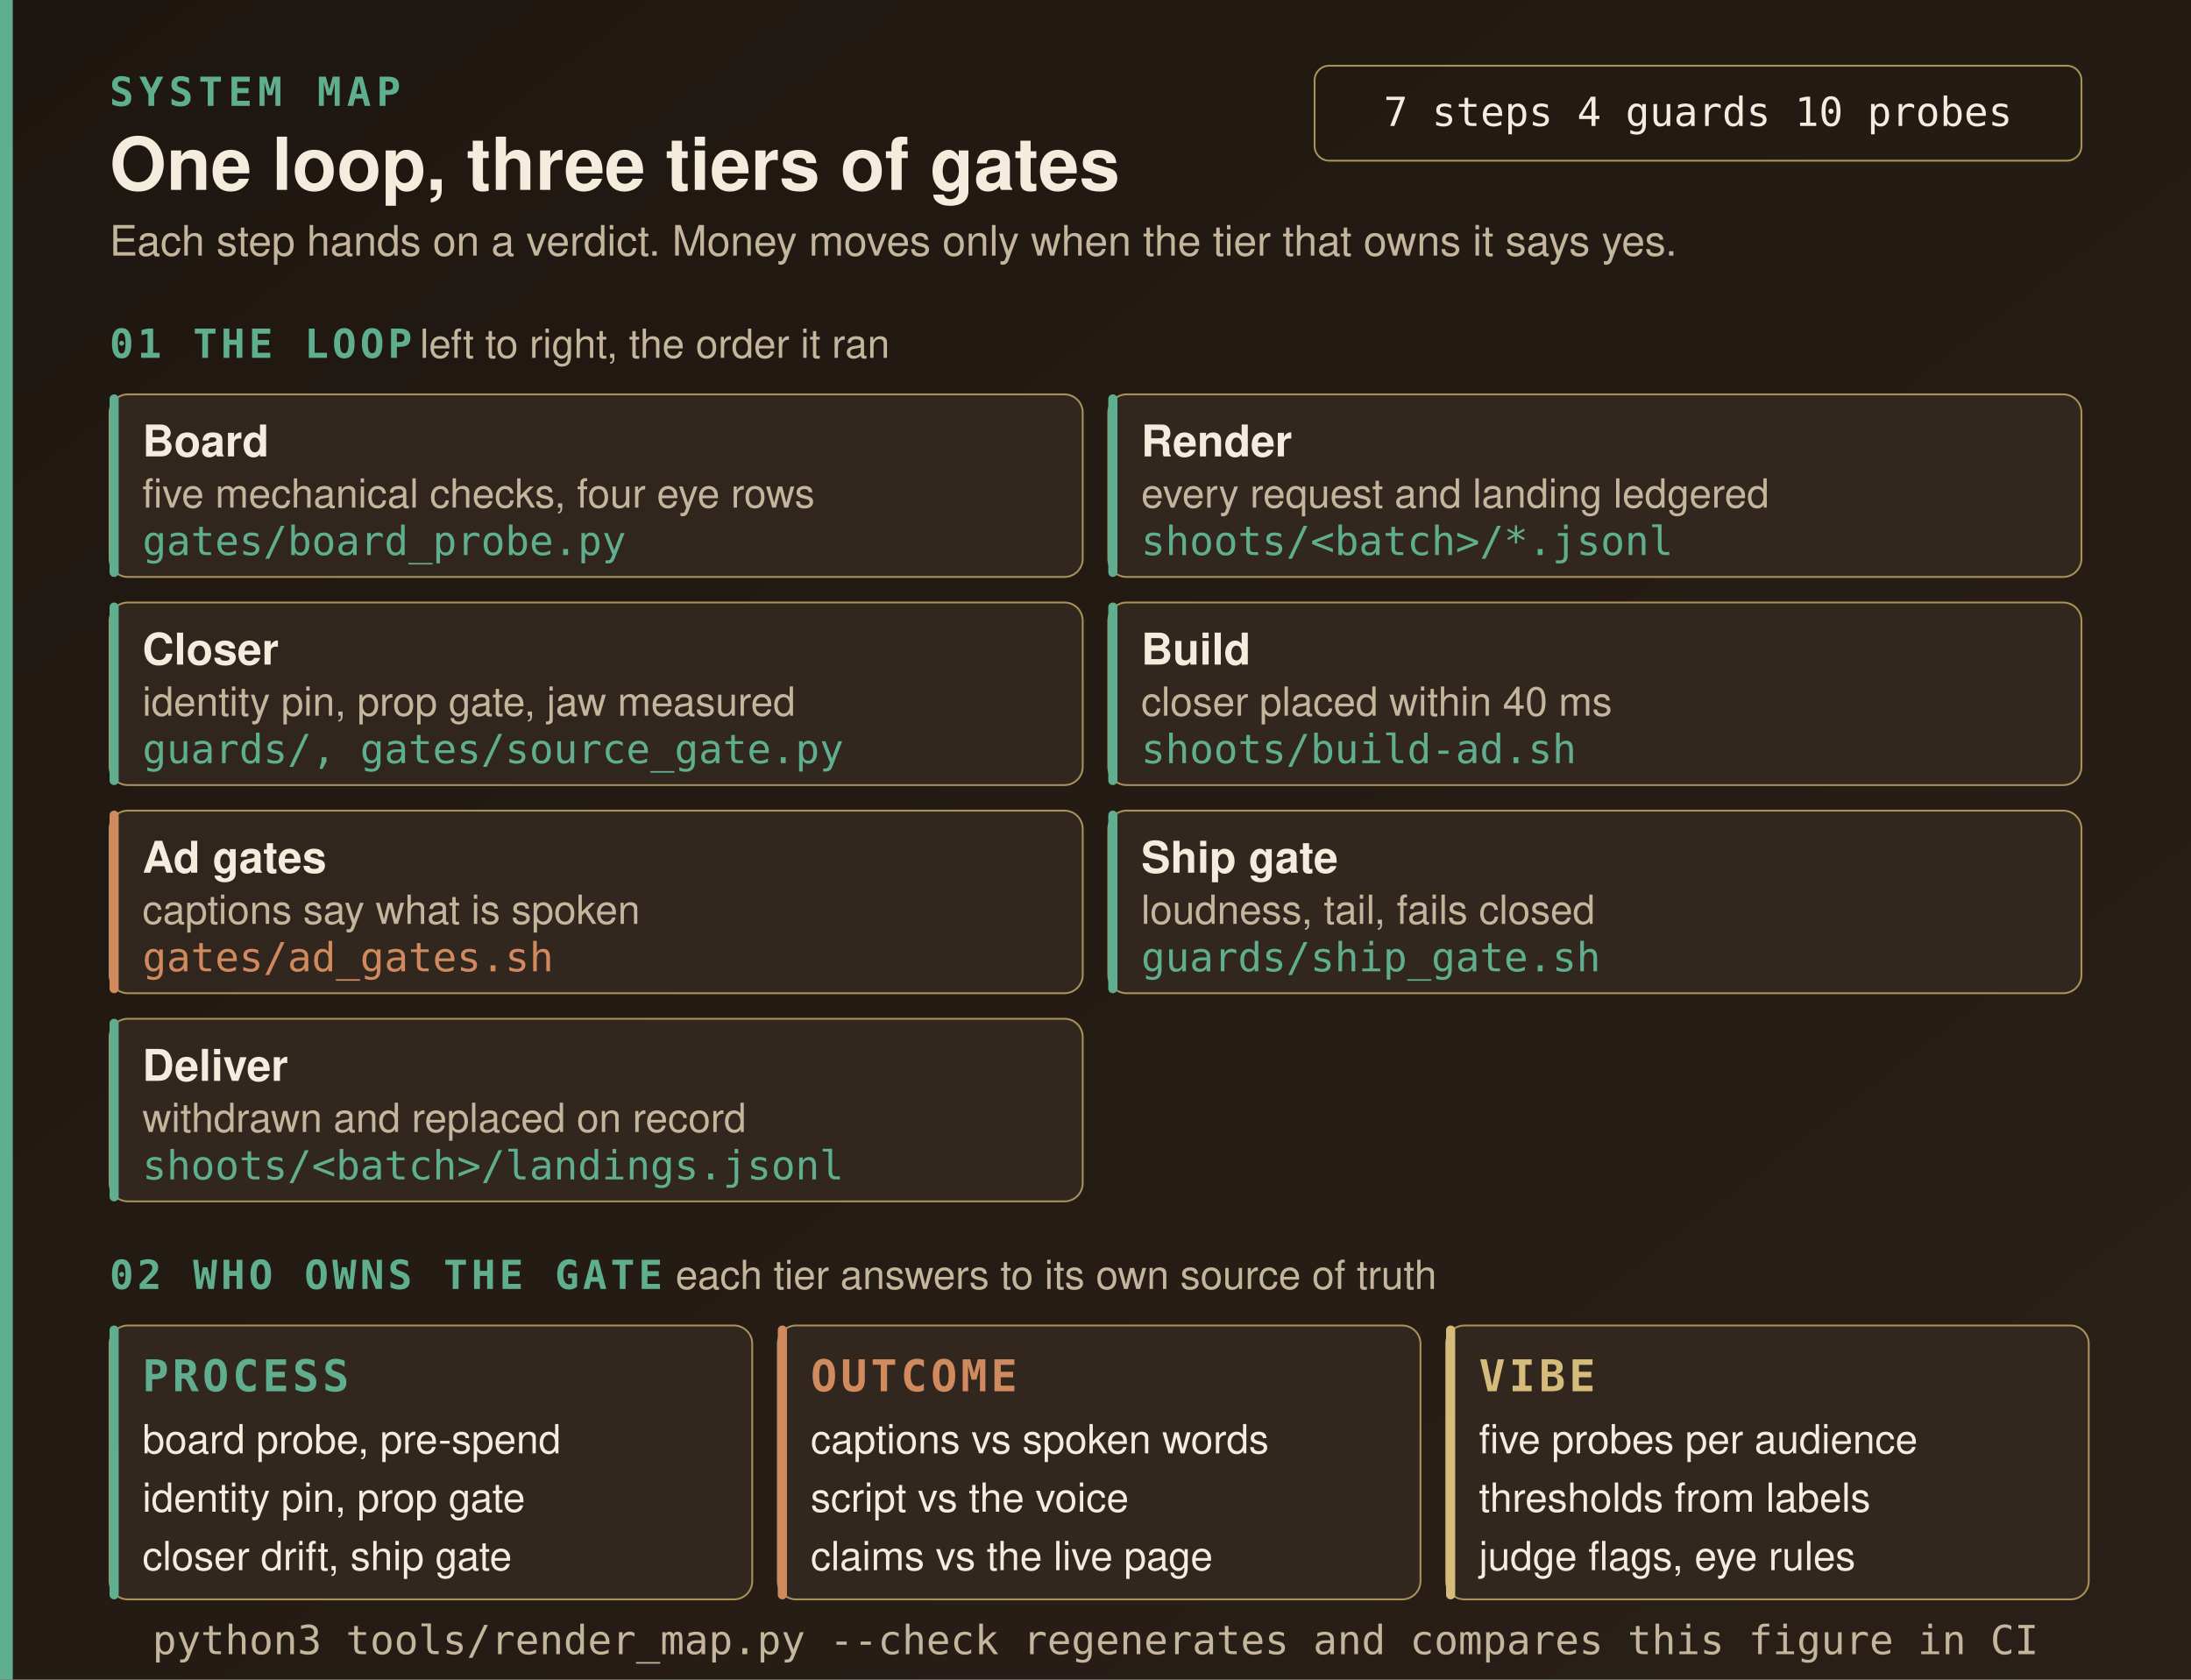
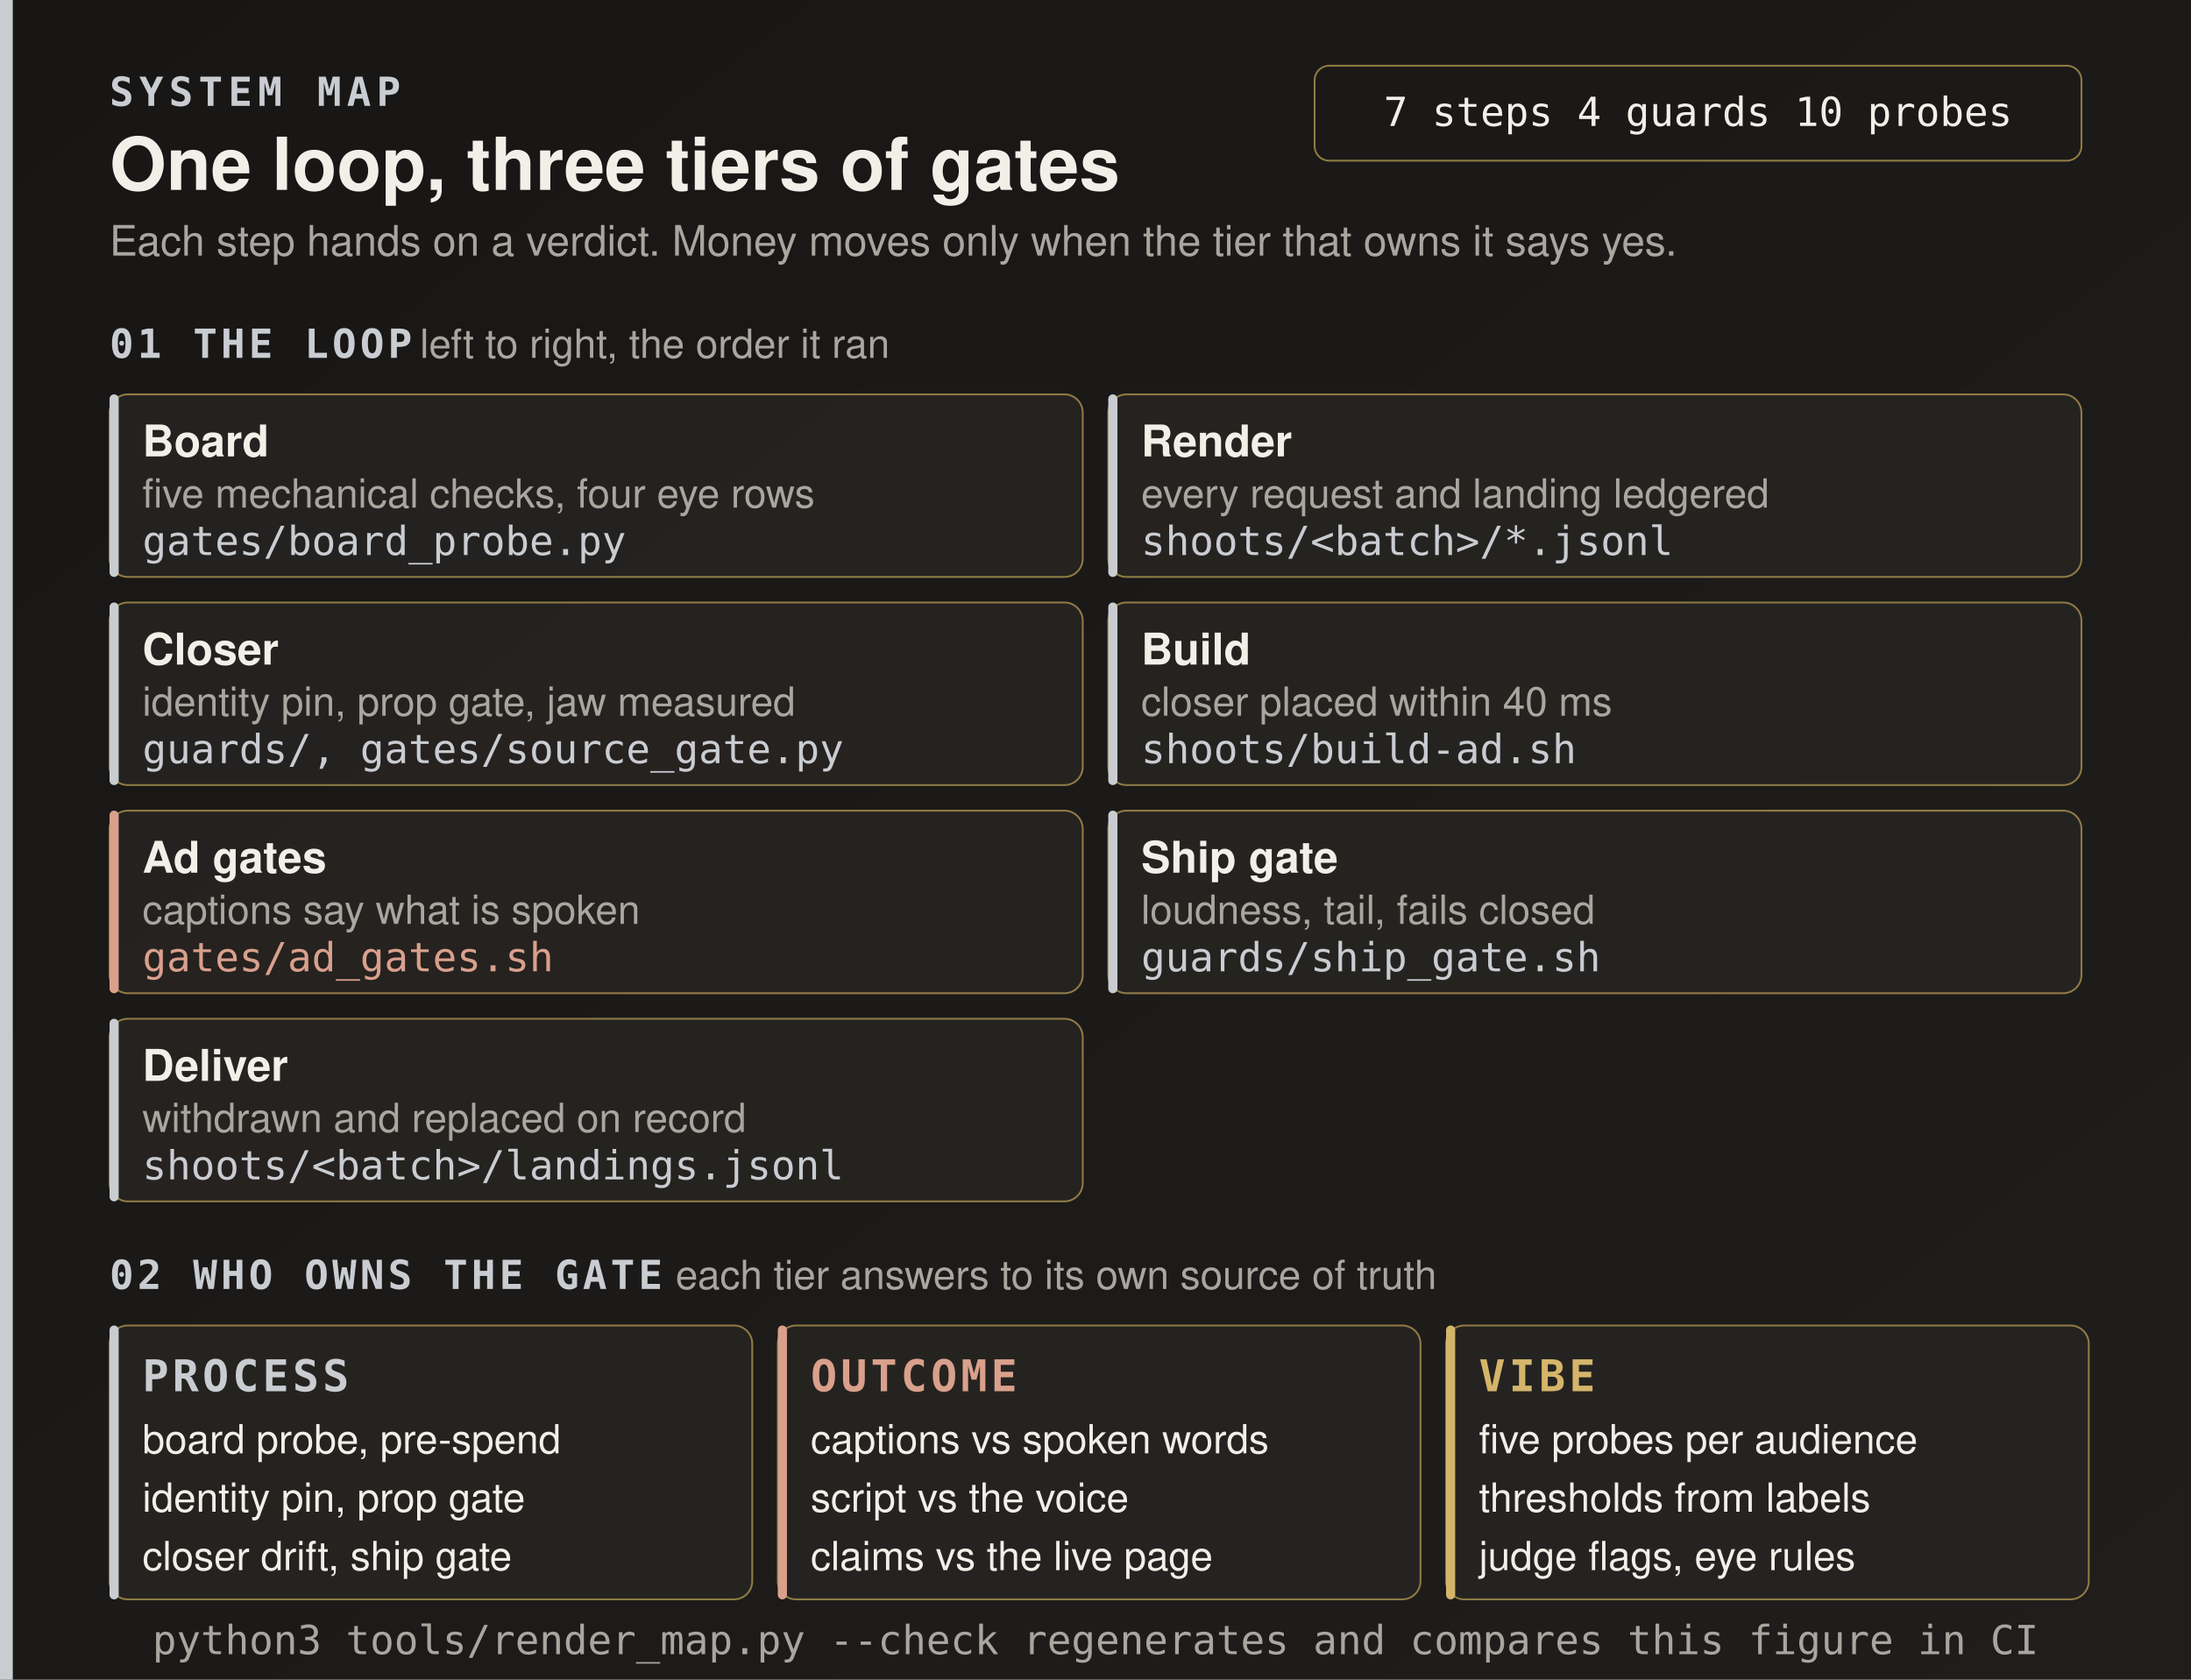
<svg xmlns="http://www.w3.org/2000/svg" width="1200" height="920" viewBox="0 0 1200 920" role="img" aria-label="System map: one loop of seven steps, board, render, closer, build, ad gates, ship gate, deliver, and the three tiers of evals that own the gates at each step.">
  <defs>
    <linearGradient id="bg" x1="0" y1="0" x2="1" y2="1">
-       <stop offset="0%" stop-color="#1e1610" />
-       <stop offset="100%" stop-color="#2a2018" />
+       <stop offset="0%" stop-color="#171615" />
+       <stop offset="100%" stop-color="#1f1e1c" />
    </linearGradient>
  </defs>
  <rect width="1200" height="920" fill="url(#bg)" />
-   <rect x="0" y="0" width="7" height="920" fill="#5fae8f" />
-   <text x="60" y="58" text-anchor="start" font-family="ui-monospace,SFMono-Regular,Menlo,monospace" font-size="22" font-weight="700" letter-spacing="3" fill="#5fae8f">SYSTEM MAP</text>
-   <text x="60" y="104" text-anchor="start" font-family="-apple-system,BlinkMacSystemFont,'Segoe UI',Helvetica,Arial,sans-serif" font-size="40" font-weight="700" fill="#f4ecdc">One loop, three tiers of gates</text>
-   <text x="60" y="140" text-anchor="start" font-family="-apple-system,BlinkMacSystemFont,'Segoe UI',Helvetica,Arial,sans-serif" font-size="23" fill="#c4b69c">Each step hands on a verdict. Money moves only when the tier that owns it says yes.</text>
-   <rect x="720" y="36" width="420" height="52" rx="8" fill="none" stroke="#a8925a" />
-   <text x="930" y="69" text-anchor="middle" font-family="ui-monospace,SFMono-Regular,Menlo,monospace" font-size="22" fill="#f4ecdc">7 steps  4 guards  10 probes</text>
-   <text x="60" y="196" text-anchor="start" font-family="ui-monospace,SFMono-Regular,Menlo,monospace" font-size="22" font-weight="700" letter-spacing="2" fill="#5fae8f">01  THE LOOP</text>
-   <text x="230" y="196" text-anchor="start" font-family="-apple-system,BlinkMacSystemFont,'Segoe UI',Helvetica,Arial,sans-serif" font-size="22" fill="#c4b69c">left to right, the order it ran</text>
-   <rect x="60" y="216" width="533" height="100" rx="10" fill="#33281f" fill-opacity=".9" stroke="#a8925a" />
-   <rect x="60" y="216" width="5" height="100" rx="2.5" fill="#5fae8f" />
-   <text x="78" y="250" text-anchor="start" font-family="-apple-system,BlinkMacSystemFont,'Segoe UI',Helvetica,Arial,sans-serif" font-size="24" font-weight="700" fill="#f4ecdc">Board</text>
-   <text x="78" y="278" text-anchor="start" font-family="-apple-system,BlinkMacSystemFont,'Segoe UI',Helvetica,Arial,sans-serif" font-size="22" fill="#c4b69c">five mechanical checks, four eye rows</text>
-   <text x="78" y="304" text-anchor="start" font-family="ui-monospace,SFMono-Regular,Menlo,monospace" font-size="22" fill="#5fae8f">gates/board_probe.py</text>
-   <rect x="607" y="216" width="533" height="100" rx="10" fill="#33281f" fill-opacity=".9" stroke="#a8925a" />
-   <rect x="607" y="216" width="5" height="100" rx="2.5" fill="#5fae8f" />
-   <text x="625" y="250" text-anchor="start" font-family="-apple-system,BlinkMacSystemFont,'Segoe UI',Helvetica,Arial,sans-serif" font-size="24" font-weight="700" fill="#f4ecdc">Render</text>
-   <text x="625" y="278" text-anchor="start" font-family="-apple-system,BlinkMacSystemFont,'Segoe UI',Helvetica,Arial,sans-serif" font-size="22" fill="#c4b69c">every request and landing ledgered</text>
-   <text x="625" y="304" text-anchor="start" font-family="ui-monospace,SFMono-Regular,Menlo,monospace" font-size="22" fill="#5fae8f">shoots/&lt;batch&gt;/*.jsonl</text>
-   <rect x="60" y="330" width="533" height="100" rx="10" fill="#33281f" fill-opacity=".9" stroke="#a8925a" />
-   <rect x="60" y="330" width="5" height="100" rx="2.5" fill="#5fae8f" />
-   <text x="78" y="364" text-anchor="start" font-family="-apple-system,BlinkMacSystemFont,'Segoe UI',Helvetica,Arial,sans-serif" font-size="24" font-weight="700" fill="#f4ecdc">Closer</text>
-   <text x="78" y="392" text-anchor="start" font-family="-apple-system,BlinkMacSystemFont,'Segoe UI',Helvetica,Arial,sans-serif" font-size="22" fill="#c4b69c">identity pin, prop gate, jaw measured</text>
-   <text x="78" y="418" text-anchor="start" font-family="ui-monospace,SFMono-Regular,Menlo,monospace" font-size="22" fill="#5fae8f">guards/, gates/source_gate.py</text>
-   <rect x="607" y="330" width="533" height="100" rx="10" fill="#33281f" fill-opacity=".9" stroke="#a8925a" />
-   <rect x="607" y="330" width="5" height="100" rx="2.5" fill="#5fae8f" />
-   <text x="625" y="364" text-anchor="start" font-family="-apple-system,BlinkMacSystemFont,'Segoe UI',Helvetica,Arial,sans-serif" font-size="24" font-weight="700" fill="#f4ecdc">Build</text>
-   <text x="625" y="392" text-anchor="start" font-family="-apple-system,BlinkMacSystemFont,'Segoe UI',Helvetica,Arial,sans-serif" font-size="22" fill="#c4b69c">closer placed within 40 ms</text>
-   <text x="625" y="418" text-anchor="start" font-family="ui-monospace,SFMono-Regular,Menlo,monospace" font-size="22" fill="#5fae8f">shoots/build-ad.sh</text>
-   <rect x="60" y="444" width="533" height="100" rx="10" fill="#33281f" fill-opacity=".9" stroke="#a8925a" />
-   <rect x="60" y="444" width="5" height="100" rx="2.5" fill="#d08a5e" />
-   <text x="78" y="478" text-anchor="start" font-family="-apple-system,BlinkMacSystemFont,'Segoe UI',Helvetica,Arial,sans-serif" font-size="24" font-weight="700" fill="#f4ecdc">Ad gates</text>
-   <text x="78" y="506" text-anchor="start" font-family="-apple-system,BlinkMacSystemFont,'Segoe UI',Helvetica,Arial,sans-serif" font-size="22" fill="#c4b69c">captions say what is spoken</text>
-   <text x="78" y="532" text-anchor="start" font-family="ui-monospace,SFMono-Regular,Menlo,monospace" font-size="22" fill="#d08a5e">gates/ad_gates.sh</text>
-   <rect x="607" y="444" width="533" height="100" rx="10" fill="#33281f" fill-opacity=".9" stroke="#a8925a" />
-   <rect x="607" y="444" width="5" height="100" rx="2.5" fill="#5fae8f" />
-   <text x="625" y="478" text-anchor="start" font-family="-apple-system,BlinkMacSystemFont,'Segoe UI',Helvetica,Arial,sans-serif" font-size="24" font-weight="700" fill="#f4ecdc">Ship gate</text>
-   <text x="625" y="506" text-anchor="start" font-family="-apple-system,BlinkMacSystemFont,'Segoe UI',Helvetica,Arial,sans-serif" font-size="22" fill="#c4b69c">loudness, tail, fails closed</text>
-   <text x="625" y="532" text-anchor="start" font-family="ui-monospace,SFMono-Regular,Menlo,monospace" font-size="22" fill="#5fae8f">guards/ship_gate.sh</text>
-   <rect x="60" y="558" width="533" height="100" rx="10" fill="#33281f" fill-opacity=".9" stroke="#a8925a" />
-   <rect x="60" y="558" width="5" height="100" rx="2.5" fill="#5fae8f" />
-   <text x="78" y="592" text-anchor="start" font-family="-apple-system,BlinkMacSystemFont,'Segoe UI',Helvetica,Arial,sans-serif" font-size="24" font-weight="700" fill="#f4ecdc">Deliver</text>
-   <text x="78" y="620" text-anchor="start" font-family="-apple-system,BlinkMacSystemFont,'Segoe UI',Helvetica,Arial,sans-serif" font-size="22" fill="#c4b69c">withdrawn and replaced on record</text>
-   <text x="78" y="646" text-anchor="start" font-family="ui-monospace,SFMono-Regular,Menlo,monospace" font-size="22" fill="#5fae8f">shoots/&lt;batch&gt;/landings.jsonl</text>
-   <text x="60" y="706" text-anchor="start" font-family="ui-monospace,SFMono-Regular,Menlo,monospace" font-size="22" font-weight="700" letter-spacing="2" fill="#5fae8f">02  WHO OWNS THE GATE</text>
-   <text x="370" y="706" text-anchor="start" font-family="-apple-system,BlinkMacSystemFont,'Segoe UI',Helvetica,Arial,sans-serif" font-size="22" fill="#c4b69c">each tier answers to its own source of truth</text>
-   <rect x="60" y="726" width="352" height="150" rx="10" fill="#33281f" fill-opacity=".9" stroke="#a8925a" />
-   <rect x="60" y="726" width="5" height="150" rx="2.5" fill="#5fae8f" />
-   <text x="78" y="762" text-anchor="start" font-family="ui-monospace,SFMono-Regular,Menlo,monospace" font-size="24" font-weight="700" letter-spacing="2" fill="#5fae8f">PROCESS</text>
-   <text x="78" y="796" text-anchor="start" font-family="-apple-system,BlinkMacSystemFont,'Segoe UI',Helvetica,Arial,sans-serif" font-size="22" fill="#f4ecdc">board probe, pre-spend</text>
-   <text x="78" y="828" text-anchor="start" font-family="-apple-system,BlinkMacSystemFont,'Segoe UI',Helvetica,Arial,sans-serif" font-size="22" fill="#f4ecdc">identity pin, prop gate</text>
-   <text x="78" y="860" text-anchor="start" font-family="-apple-system,BlinkMacSystemFont,'Segoe UI',Helvetica,Arial,sans-serif" font-size="22" fill="#f4ecdc">closer drift, ship gate</text>
-   <rect x="426" y="726" width="352" height="150" rx="10" fill="#33281f" fill-opacity=".9" stroke="#a8925a" />
-   <rect x="426" y="726" width="5" height="150" rx="2.5" fill="#d08a5e" />
-   <text x="444" y="762" text-anchor="start" font-family="ui-monospace,SFMono-Regular,Menlo,monospace" font-size="24" font-weight="700" letter-spacing="2" fill="#d08a5e">OUTCOME</text>
-   <text x="444" y="796" text-anchor="start" font-family="-apple-system,BlinkMacSystemFont,'Segoe UI',Helvetica,Arial,sans-serif" font-size="22" fill="#f4ecdc">captions vs spoken words</text>
-   <text x="444" y="828" text-anchor="start" font-family="-apple-system,BlinkMacSystemFont,'Segoe UI',Helvetica,Arial,sans-serif" font-size="22" fill="#f4ecdc">script vs the voice</text>
-   <text x="444" y="860" text-anchor="start" font-family="-apple-system,BlinkMacSystemFont,'Segoe UI',Helvetica,Arial,sans-serif" font-size="22" fill="#f4ecdc">claims vs the live page</text>
-   <rect x="792" y="726" width="352" height="150" rx="10" fill="#33281f" fill-opacity=".9" stroke="#a8925a" />
-   <rect x="792" y="726" width="5" height="150" rx="2.5" fill="#d6bc7a" />
-   <text x="810" y="762" text-anchor="start" font-family="ui-monospace,SFMono-Regular,Menlo,monospace" font-size="24" font-weight="700" letter-spacing="2" fill="#d6bc7a">VIBE</text>
-   <text x="810" y="796" text-anchor="start" font-family="-apple-system,BlinkMacSystemFont,'Segoe UI',Helvetica,Arial,sans-serif" font-size="22" fill="#f4ecdc">five probes per audience</text>
-   <text x="810" y="828" text-anchor="start" font-family="-apple-system,BlinkMacSystemFont,'Segoe UI',Helvetica,Arial,sans-serif" font-size="22" fill="#f4ecdc">thresholds from labels</text>
-   <text x="810" y="860" text-anchor="start" font-family="-apple-system,BlinkMacSystemFont,'Segoe UI',Helvetica,Arial,sans-serif" font-size="22" fill="#f4ecdc">judge flags, eye rules</text>
-   <text x="600.0" y="906" text-anchor="middle" font-family="ui-monospace,SFMono-Regular,Menlo,monospace" font-size="22" fill="#c4b69c">python3 tools/render_map.py --check   regenerates and compares this figure in CI</text>
+   <rect x="0" y="0" width="7" height="920" fill="#c9ccd1" />
+   <text x="60" y="58" text-anchor="start" font-family="ui-monospace,SFMono-Regular,Menlo,monospace" font-size="22" font-weight="700" letter-spacing="3" fill="#c9ccd1">SYSTEM MAP</text>
+   <text x="60" y="104" text-anchor="start" font-family="-apple-system,BlinkMacSystemFont,'Segoe UI',Helvetica,Arial,sans-serif" font-size="40" font-weight="700" fill="#f2efe9">One loop, three tiers of gates</text>
+   <text x="60" y="140" text-anchor="start" font-family="-apple-system,BlinkMacSystemFont,'Segoe UI',Helvetica,Arial,sans-serif" font-size="23" fill="#a9a6a0">Each step hands on a verdict. Money moves only when the tier that owns it says yes.</text>
+   <rect x="720" y="36" width="420" height="52" rx="8" fill="none" stroke="#8f7a45" />
+   <text x="930" y="69" text-anchor="middle" font-family="ui-monospace,SFMono-Regular,Menlo,monospace" font-size="22" fill="#f2efe9">7 steps  4 guards  10 probes</text>
+   <text x="60" y="196" text-anchor="start" font-family="ui-monospace,SFMono-Regular,Menlo,monospace" font-size="22" font-weight="700" letter-spacing="2" fill="#c9ccd1">01  THE LOOP</text>
+   <text x="230" y="196" text-anchor="start" font-family="-apple-system,BlinkMacSystemFont,'Segoe UI',Helvetica,Arial,sans-serif" font-size="22" fill="#a9a6a0">left to right, the order it ran</text>
+   <rect x="60" y="216" width="533" height="100" rx="10" fill="#262422" fill-opacity=".9" stroke="#8f7a45" />
+   <rect x="60" y="216" width="5" height="100" rx="2.5" fill="#c9ccd1" />
+   <text x="78" y="250" text-anchor="start" font-family="-apple-system,BlinkMacSystemFont,'Segoe UI',Helvetica,Arial,sans-serif" font-size="24" font-weight="700" fill="#f2efe9">Board</text>
+   <text x="78" y="278" text-anchor="start" font-family="-apple-system,BlinkMacSystemFont,'Segoe UI',Helvetica,Arial,sans-serif" font-size="22" fill="#a9a6a0">five mechanical checks, four eye rows</text>
+   <text x="78" y="304" text-anchor="start" font-family="ui-monospace,SFMono-Regular,Menlo,monospace" font-size="22" fill="#c9ccd1">gates/board_probe.py</text>
+   <rect x="607" y="216" width="533" height="100" rx="10" fill="#262422" fill-opacity=".9" stroke="#8f7a45" />
+   <rect x="607" y="216" width="5" height="100" rx="2.5" fill="#c9ccd1" />
+   <text x="625" y="250" text-anchor="start" font-family="-apple-system,BlinkMacSystemFont,'Segoe UI',Helvetica,Arial,sans-serif" font-size="24" font-weight="700" fill="#f2efe9">Render</text>
+   <text x="625" y="278" text-anchor="start" font-family="-apple-system,BlinkMacSystemFont,'Segoe UI',Helvetica,Arial,sans-serif" font-size="22" fill="#a9a6a0">every request and landing ledgered</text>
+   <text x="625" y="304" text-anchor="start" font-family="ui-monospace,SFMono-Regular,Menlo,monospace" font-size="22" fill="#c9ccd1">shoots/&lt;batch&gt;/*.jsonl</text>
+   <rect x="60" y="330" width="533" height="100" rx="10" fill="#262422" fill-opacity=".9" stroke="#8f7a45" />
+   <rect x="60" y="330" width="5" height="100" rx="2.5" fill="#c9ccd1" />
+   <text x="78" y="364" text-anchor="start" font-family="-apple-system,BlinkMacSystemFont,'Segoe UI',Helvetica,Arial,sans-serif" font-size="24" font-weight="700" fill="#f2efe9">Closer</text>
+   <text x="78" y="392" text-anchor="start" font-family="-apple-system,BlinkMacSystemFont,'Segoe UI',Helvetica,Arial,sans-serif" font-size="22" fill="#a9a6a0">identity pin, prop gate, jaw measured</text>
+   <text x="78" y="418" text-anchor="start" font-family="ui-monospace,SFMono-Regular,Menlo,monospace" font-size="22" fill="#c9ccd1">guards/, gates/source_gate.py</text>
+   <rect x="607" y="330" width="533" height="100" rx="10" fill="#262422" fill-opacity=".9" stroke="#8f7a45" />
+   <rect x="607" y="330" width="5" height="100" rx="2.5" fill="#c9ccd1" />
+   <text x="625" y="364" text-anchor="start" font-family="-apple-system,BlinkMacSystemFont,'Segoe UI',Helvetica,Arial,sans-serif" font-size="24" font-weight="700" fill="#f2efe9">Build</text>
+   <text x="625" y="392" text-anchor="start" font-family="-apple-system,BlinkMacSystemFont,'Segoe UI',Helvetica,Arial,sans-serif" font-size="22" fill="#a9a6a0">closer placed within 40 ms</text>
+   <text x="625" y="418" text-anchor="start" font-family="ui-monospace,SFMono-Regular,Menlo,monospace" font-size="22" fill="#c9ccd1">shoots/build-ad.sh</text>
+   <rect x="60" y="444" width="533" height="100" rx="10" fill="#262422" fill-opacity=".9" stroke="#8f7a45" />
+   <rect x="60" y="444" width="5" height="100" rx="2.5" fill="#d9a08c" />
+   <text x="78" y="478" text-anchor="start" font-family="-apple-system,BlinkMacSystemFont,'Segoe UI',Helvetica,Arial,sans-serif" font-size="24" font-weight="700" fill="#f2efe9">Ad gates</text>
+   <text x="78" y="506" text-anchor="start" font-family="-apple-system,BlinkMacSystemFont,'Segoe UI',Helvetica,Arial,sans-serif" font-size="22" fill="#a9a6a0">captions say what is spoken</text>
+   <text x="78" y="532" text-anchor="start" font-family="ui-monospace,SFMono-Regular,Menlo,monospace" font-size="22" fill="#d9a08c">gates/ad_gates.sh</text>
+   <rect x="607" y="444" width="533" height="100" rx="10" fill="#262422" fill-opacity=".9" stroke="#8f7a45" />
+   <rect x="607" y="444" width="5" height="100" rx="2.5" fill="#c9ccd1" />
+   <text x="625" y="478" text-anchor="start" font-family="-apple-system,BlinkMacSystemFont,'Segoe UI',Helvetica,Arial,sans-serif" font-size="24" font-weight="700" fill="#f2efe9">Ship gate</text>
+   <text x="625" y="506" text-anchor="start" font-family="-apple-system,BlinkMacSystemFont,'Segoe UI',Helvetica,Arial,sans-serif" font-size="22" fill="#a9a6a0">loudness, tail, fails closed</text>
+   <text x="625" y="532" text-anchor="start" font-family="ui-monospace,SFMono-Regular,Menlo,monospace" font-size="22" fill="#c9ccd1">guards/ship_gate.sh</text>
+   <rect x="60" y="558" width="533" height="100" rx="10" fill="#262422" fill-opacity=".9" stroke="#8f7a45" />
+   <rect x="60" y="558" width="5" height="100" rx="2.5" fill="#c9ccd1" />
+   <text x="78" y="592" text-anchor="start" font-family="-apple-system,BlinkMacSystemFont,'Segoe UI',Helvetica,Arial,sans-serif" font-size="24" font-weight="700" fill="#f2efe9">Deliver</text>
+   <text x="78" y="620" text-anchor="start" font-family="-apple-system,BlinkMacSystemFont,'Segoe UI',Helvetica,Arial,sans-serif" font-size="22" fill="#a9a6a0">withdrawn and replaced on record</text>
+   <text x="78" y="646" text-anchor="start" font-family="ui-monospace,SFMono-Regular,Menlo,monospace" font-size="22" fill="#c9ccd1">shoots/&lt;batch&gt;/landings.jsonl</text>
+   <text x="60" y="706" text-anchor="start" font-family="ui-monospace,SFMono-Regular,Menlo,monospace" font-size="22" font-weight="700" letter-spacing="2" fill="#c9ccd1">02  WHO OWNS THE GATE</text>
+   <text x="370" y="706" text-anchor="start" font-family="-apple-system,BlinkMacSystemFont,'Segoe UI',Helvetica,Arial,sans-serif" font-size="22" fill="#a9a6a0">each tier answers to its own source of truth</text>
+   <rect x="60" y="726" width="352" height="150" rx="10" fill="#262422" fill-opacity=".9" stroke="#8f7a45" />
+   <rect x="60" y="726" width="5" height="150" rx="2.5" fill="#c9ccd1" />
+   <text x="78" y="762" text-anchor="start" font-family="ui-monospace,SFMono-Regular,Menlo,monospace" font-size="24" font-weight="700" letter-spacing="2" fill="#c9ccd1">PROCESS</text>
+   <text x="78" y="796" text-anchor="start" font-family="-apple-system,BlinkMacSystemFont,'Segoe UI',Helvetica,Arial,sans-serif" font-size="22" fill="#f2efe9">board probe, pre-spend</text>
+   <text x="78" y="828" text-anchor="start" font-family="-apple-system,BlinkMacSystemFont,'Segoe UI',Helvetica,Arial,sans-serif" font-size="22" fill="#f2efe9">identity pin, prop gate</text>
+   <text x="78" y="860" text-anchor="start" font-family="-apple-system,BlinkMacSystemFont,'Segoe UI',Helvetica,Arial,sans-serif" font-size="22" fill="#f2efe9">closer drift, ship gate</text>
+   <rect x="426" y="726" width="352" height="150" rx="10" fill="#262422" fill-opacity=".9" stroke="#8f7a45" />
+   <rect x="426" y="726" width="5" height="150" rx="2.5" fill="#d9a08c" />
+   <text x="444" y="762" text-anchor="start" font-family="ui-monospace,SFMono-Regular,Menlo,monospace" font-size="24" font-weight="700" letter-spacing="2" fill="#d9a08c">OUTCOME</text>
+   <text x="444" y="796" text-anchor="start" font-family="-apple-system,BlinkMacSystemFont,'Segoe UI',Helvetica,Arial,sans-serif" font-size="22" fill="#f2efe9">captions vs spoken words</text>
+   <text x="444" y="828" text-anchor="start" font-family="-apple-system,BlinkMacSystemFont,'Segoe UI',Helvetica,Arial,sans-serif" font-size="22" fill="#f2efe9">script vs the voice</text>
+   <text x="444" y="860" text-anchor="start" font-family="-apple-system,BlinkMacSystemFont,'Segoe UI',Helvetica,Arial,sans-serif" font-size="22" fill="#f2efe9">claims vs the live page</text>
+   <rect x="792" y="726" width="352" height="150" rx="10" fill="#262422" fill-opacity=".9" stroke="#8f7a45" />
+   <rect x="792" y="726" width="5" height="150" rx="2.5" fill="#d4b56a" />
+   <text x="810" y="762" text-anchor="start" font-family="ui-monospace,SFMono-Regular,Menlo,monospace" font-size="24" font-weight="700" letter-spacing="2" fill="#d4b56a">VIBE</text>
+   <text x="810" y="796" text-anchor="start" font-family="-apple-system,BlinkMacSystemFont,'Segoe UI',Helvetica,Arial,sans-serif" font-size="22" fill="#f2efe9">five probes per audience</text>
+   <text x="810" y="828" text-anchor="start" font-family="-apple-system,BlinkMacSystemFont,'Segoe UI',Helvetica,Arial,sans-serif" font-size="22" fill="#f2efe9">thresholds from labels</text>
+   <text x="810" y="860" text-anchor="start" font-family="-apple-system,BlinkMacSystemFont,'Segoe UI',Helvetica,Arial,sans-serif" font-size="22" fill="#f2efe9">judge flags, eye rules</text>
+   <text x="600.0" y="906" text-anchor="middle" font-family="ui-monospace,SFMono-Regular,Menlo,monospace" font-size="22" fill="#a9a6a0">python3 tools/render_map.py --check   regenerates and compares this figure in CI</text>
</svg>
